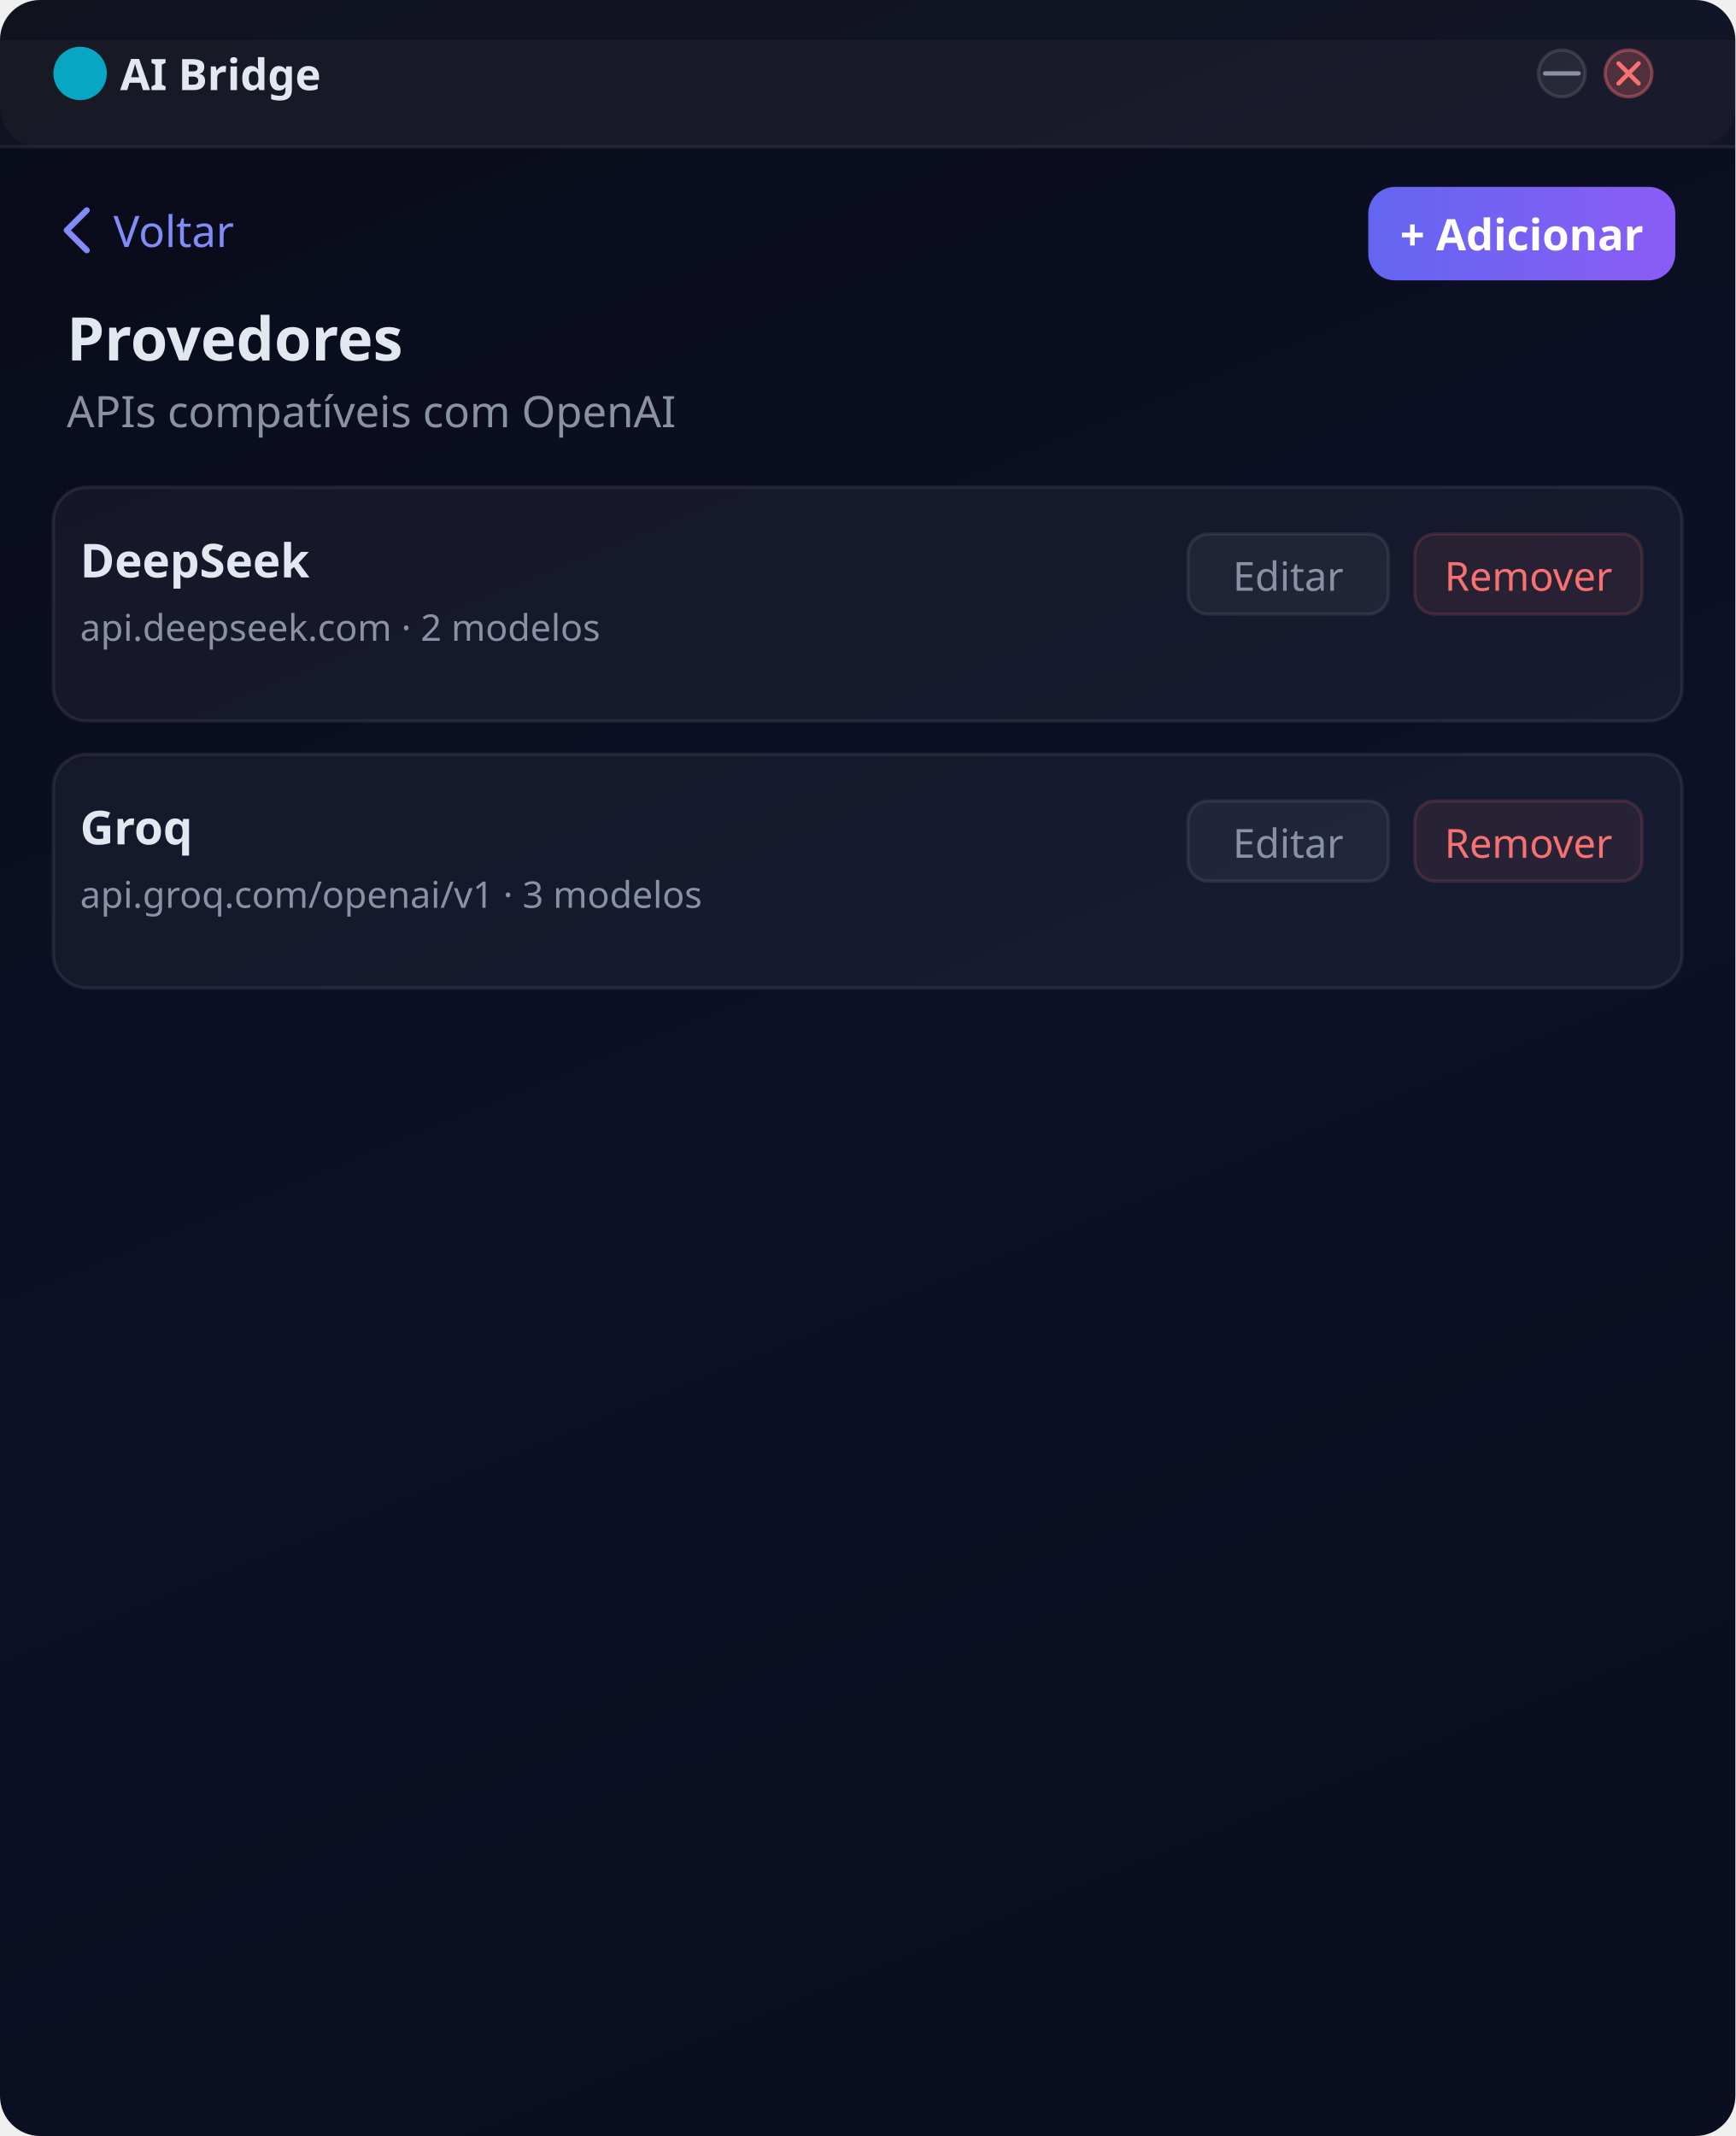
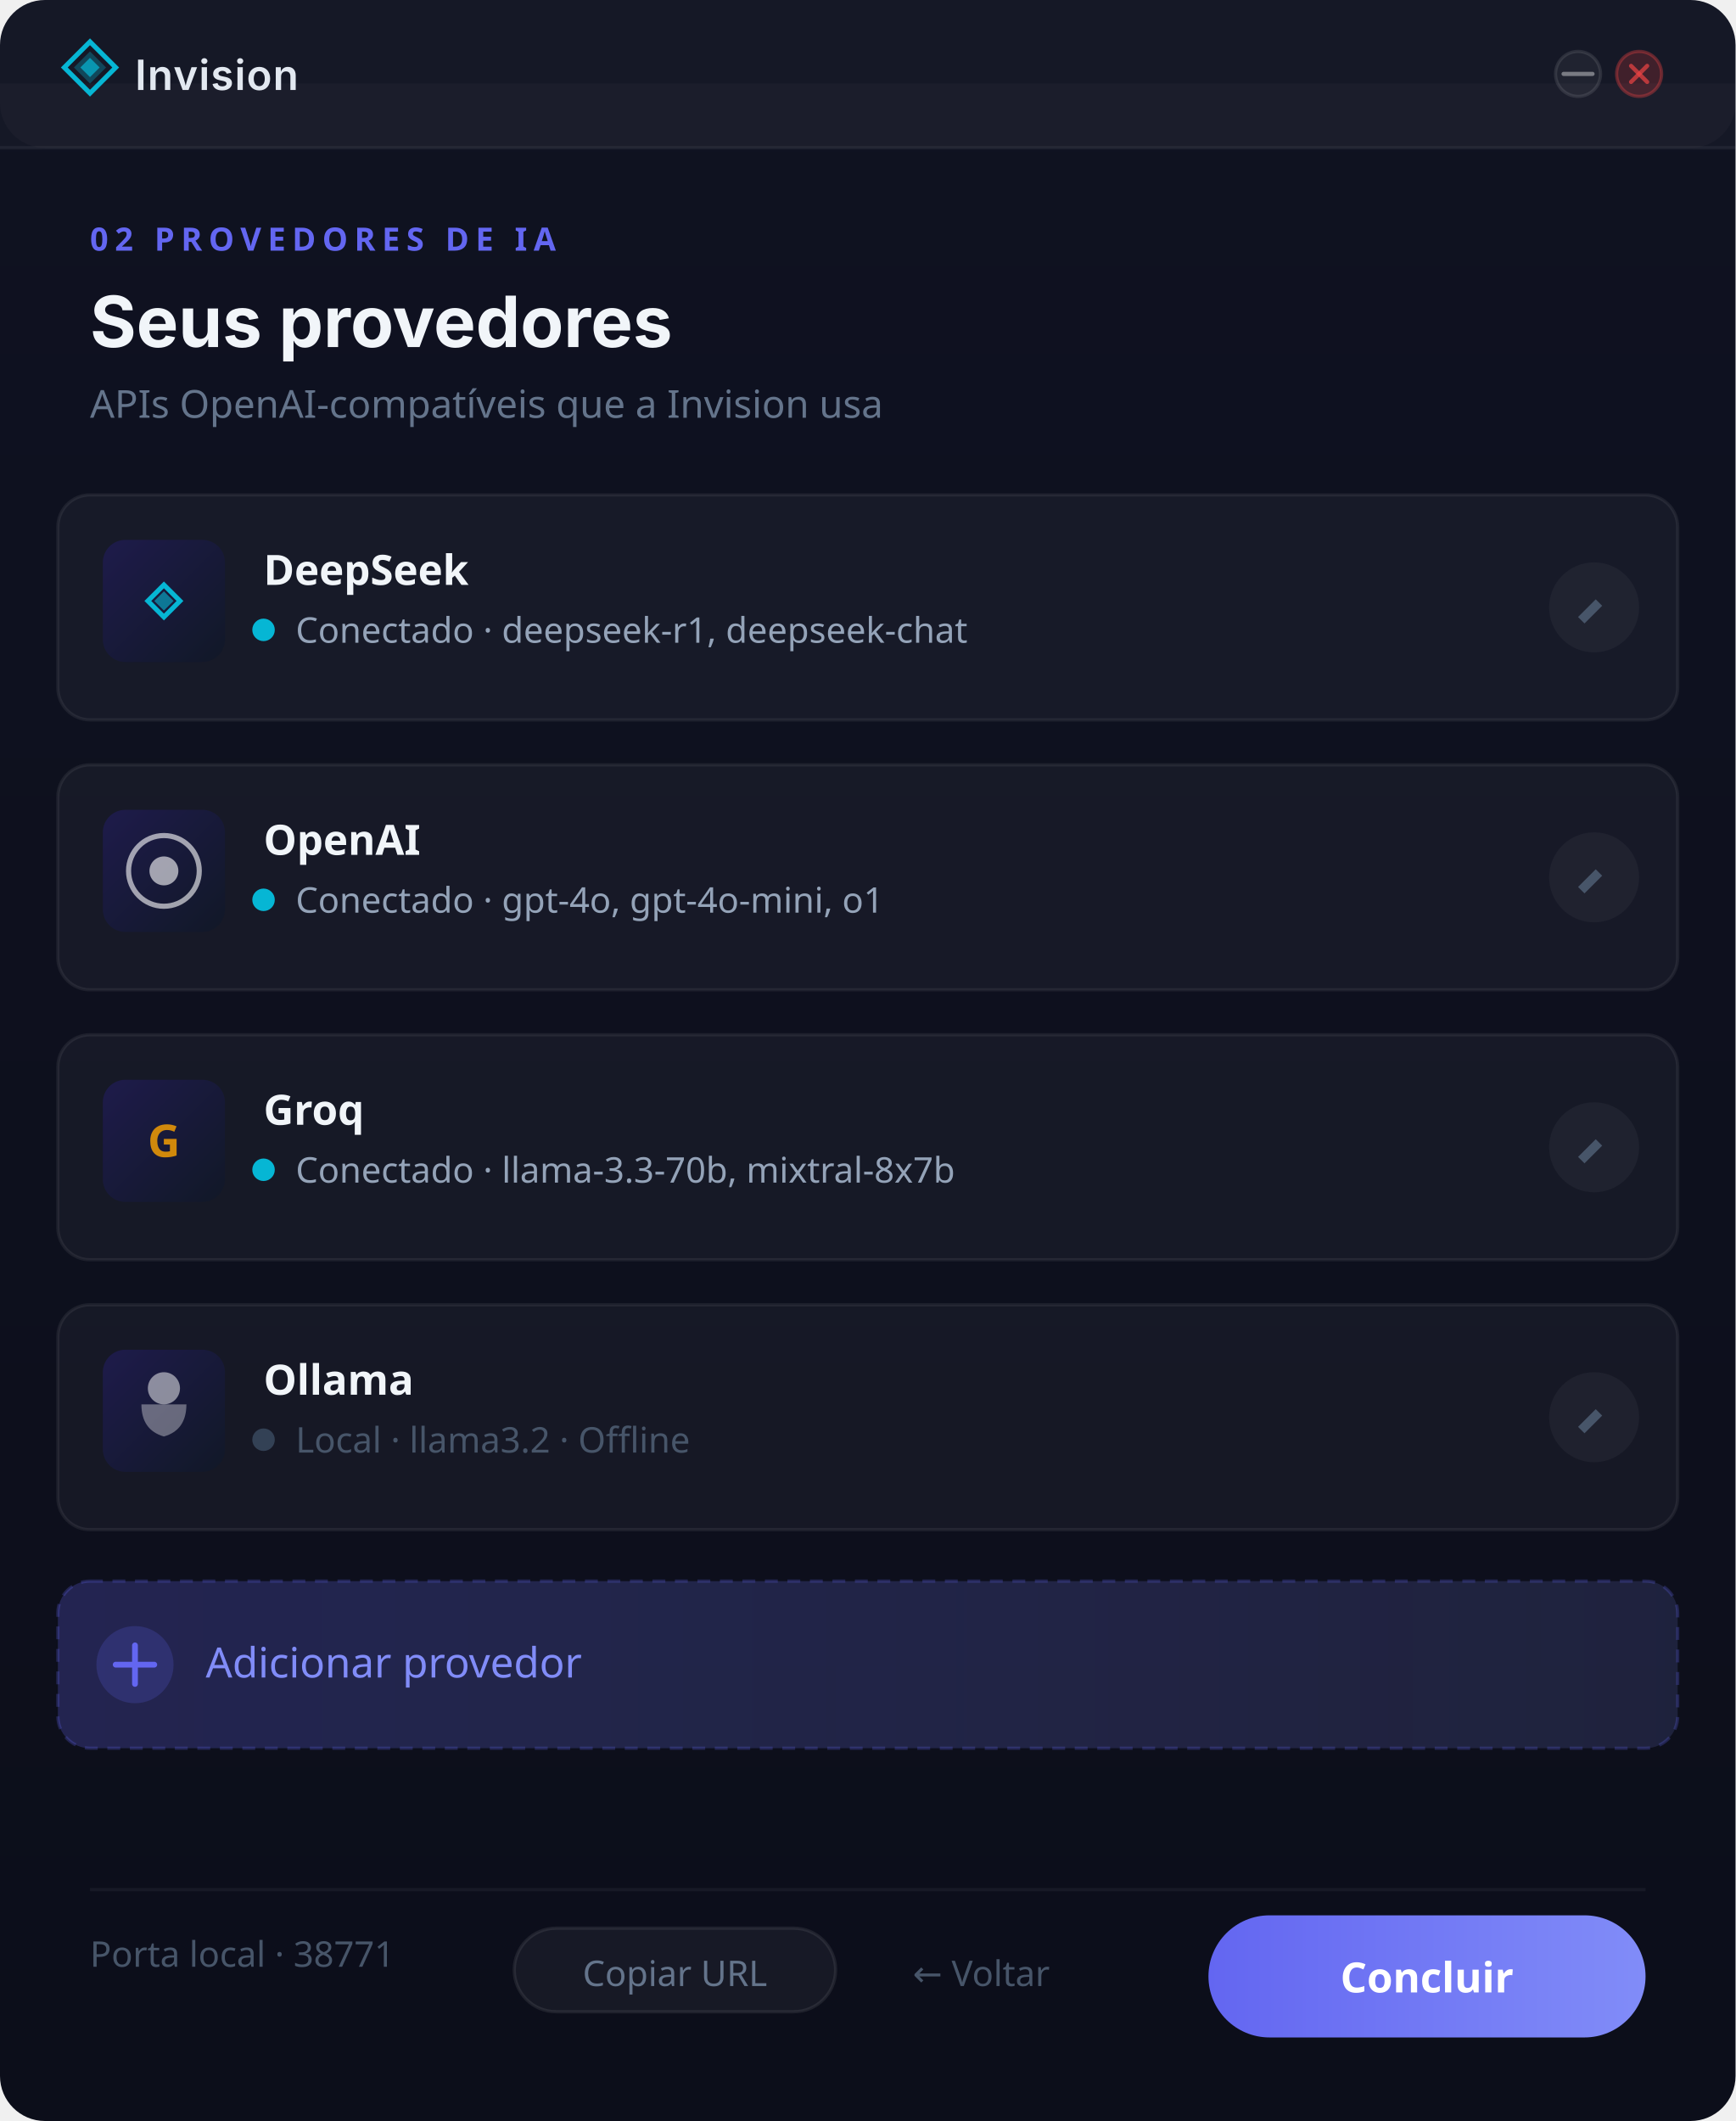
- <svg xmlns="http://www.w3.org/2000/svg" width="520" height="640" viewBox="0 0 520 640" fill="none">
+ <svg xmlns="http://www.w3.org/2000/svg" width="540" height="660" viewBox="0 0 540 660" fill="none">
  <defs>
-     <linearGradient id="bg" x1="0" y1="0" x2="260" y2="640" gradientUnits="userSpaceOnUse">
-       <stop offset="0%" stop-color="#090b18" />
-       <stop offset="60%" stop-color="#0d1128" />
-       <stop offset="100%" stop-color="#0a0e1e" />
+     <linearGradient id="bg-grad" x1="270" y1="0" x2="270" y2="660" gradientUnits="userSpaceOnUse">
+       <stop offset="0%" stop-color="#0c0f1e" />
+       <stop offset="100%" stop-color="#090b17" />
    </linearGradient>
-     <linearGradient id="grad-btn" x1="0" y1="0" x2="1" y2="0">
+     <linearGradient id="btn-grad" x1="0" y1="0" x2="1" y2="0" gradientUnits="objectBoundingBox">
      <stop offset="0%" stop-color="#6366f1" />
-       <stop offset="100%" stop-color="#8b5cf6" />
+       <stop offset="100%" stop-color="#818cf8" />
+     </linearGradient>
+     <linearGradient id="icon-bg1" x1="0" y1="0" x2="1" y2="1" gradientUnits="objectBoundingBox">
+       <stop offset="0%" stop-color="#1e1b4b" />
+       <stop offset="100%" stop-color="#111827" />
+     </linearGradient>
+     <linearGradient id="add-btn-grad" x1="0" y1="0" x2="1" y2="0" gradientUnits="objectBoundingBox">
+       <stop offset="0%" stop-color="#6366f1" stop-opacity="0.25" />
+       <stop offset="100%" stop-color="#818cf8" stop-opacity="0.15" />
    </linearGradient>
  </defs>
-   <rect width="520" height="640" rx="12" fill="url(#bg)" />
-   <rect width="520" height="44" rx="12" fill="rgba(255,255,255,0.03)" />
-   <rect y="12" width="520" height="32" fill="rgba(255,255,255,0.03)" />
-   <circle cx="24" cy="22" r="8" fill="#06b6d4" opacity="0.9" />
-   <text x="36" y="27" font-family="system-ui,sans-serif" font-size="13" font-weight="600" fill="#e2e8f0">AI Bridge</text>
-   <circle cx="488" cy="22" r="7" fill="rgba(248,113,113,0.25)" stroke="rgba(248,113,113,0.4)" stroke-width="1" />
-   <line x1="485" y1="19" x2="491" y2="25" stroke="#f87171" stroke-width="1.3" stroke-linecap="round" />
-   <line x1="491" y1="19" x2="485" y2="25" stroke="#f87171" stroke-width="1.3" stroke-linecap="round" />
-   <circle cx="468" cy="22" r="7" fill="rgba(255,255,255,0.06)" stroke="rgba(255,255,255,0.12)" stroke-width="1" />
-   <line x1="463" y1="22" x2="473" y2="22" stroke="#8892a4" stroke-width="1.3" stroke-linecap="round" />
-   <line x1="0" y1="44" x2="520" y2="44" stroke="rgba(255,255,255,0.07)" />
-   <polyline points="26,63 20,69 26,75" fill="none" stroke="#818cf8" stroke-width="1.8" stroke-linecap="round" stroke-linejoin="round" />
-   <text x="34" y="74" font-family="system-ui,sans-serif" font-size="13" fill="#818cf8">Voltar</text>
-   <rect x="410" y="56" width="92" height="28" rx="8" fill="url(#grad-btn)" />
-   <text x="456" y="75" text-anchor="middle" font-family="system-ui,sans-serif" font-size="13" font-weight="600" fill="#fff">+ Adicionar</text>
-   <text x="20" y="108" font-family="system-ui,sans-serif" font-size="18" font-weight="700" fill="#e2e8f0">Provedores</text>
-   <text x="20" y="128" font-family="system-ui,sans-serif" font-size="13" fill="#8892a4">APIs compatíveis com OpenAI</text>
-   <rect x="16" y="146" width="488" height="70" rx="10" fill="rgba(255,255,255,0.045)" stroke="rgba(255,255,255,0.08)" stroke-width="1" />
-   <text x="24" y="173" font-family="system-ui,sans-serif" font-size="14" font-weight="600" fill="#e2e8f0">DeepSeek</text>
-   <text x="24" y="192" font-family="system-ui,sans-serif" font-size="11" fill="#8892a4">api.deepseek.com · 2 modelos</text>
-   <rect x="356" y="160" width="60" height="24" rx="6" fill="rgba(255,255,255,0.05)" stroke="rgba(255,255,255,0.08)" stroke-width="1" />
-   <text x="386" y="177" text-anchor="middle" font-family="system-ui,sans-serif" font-size="12" fill="#8892a4">Editar</text>
-   <rect x="424" y="160" width="68" height="24" rx="6" fill="rgba(248,113,113,0.08)" stroke="rgba(248,113,113,0.15)" stroke-width="1" />
-   <text x="458" y="177" text-anchor="middle" font-family="system-ui,sans-serif" font-size="12" fill="#f87171">Remover</text>
-   <rect x="16" y="226" width="488" height="70" rx="10" fill="rgba(255,255,255,0.045)" stroke="rgba(255,255,255,0.08)" stroke-width="1" />
-   <text x="24" y="253" font-family="system-ui,sans-serif" font-size="14" font-weight="600" fill="#e2e8f0">Groq</text>
-   <text x="24" y="272" font-family="system-ui,sans-serif" font-size="11" fill="#8892a4">api.groq.com/openai/v1 · 3 modelos</text>
-   <rect x="356" y="240" width="60" height="24" rx="6" fill="rgba(255,255,255,0.05)" stroke="rgba(255,255,255,0.08)" stroke-width="1" />
-   <text x="386" y="257" text-anchor="middle" font-family="system-ui,sans-serif" font-size="12" fill="#8892a4">Editar</text>
-   <rect x="424" y="240" width="68" height="24" rx="6" fill="rgba(248,113,113,0.08)" stroke="rgba(248,113,113,0.15)" stroke-width="1" />
-   <text x="458" y="257" text-anchor="middle" font-family="system-ui,sans-serif" font-size="12" fill="#f87171">Remover</text>
+   <rect width="540" height="660" rx="14" fill="url(#bg-grad)" />
+   <rect width="540" height="660" rx="14" fill="rgba(255,255,255,0.012)" />
+   <rect width="540" height="46" rx="14" fill="rgba(255,255,255,0.025)" />
+   <rect y="26" width="540" height="20" fill="rgba(255,255,255,0.025)" />
+   <g transform="translate(18, 11)">
+     <path d="M10 2L18 10L10 18L2 10Z" fill="none" stroke="#06b6d4" stroke-width="1.5" />
+     <path d="M10 5L15 10L10 15L5 10Z" fill="#06b6d4" opacity="0.3" />
+     <path d="M10 7L13 10L10 13L7 10Z" fill="#06b6d4" opacity="0.7" />
+   </g>
+   <text x="42" y="28" font-family="system-ui,-apple-system,sans-serif" font-size="13" font-weight="600" fill="#e2e8f0" letter-spacing="0.3">Invision</text>
+   <circle cx="510" cy="23" r="7" fill="rgba(239,68,68,0.2)" stroke="rgba(239,68,68,0.35)" stroke-width="1" />
+   <line x1="507.5" y1="20.5" x2="512.5" y2="25.5" stroke="rgba(239,68,68,0.7)" stroke-width="1.3" stroke-linecap="round" />
+   <line x1="512.5" y1="20.5" x2="507.5" y2="25.5" stroke="rgba(239,68,68,0.7)" stroke-width="1.3" stroke-linecap="round" />
+   <circle cx="491" cy="23" r="7" fill="rgba(255,255,255,0.05)" stroke="rgba(255,255,255,0.1)" stroke-width="1" />
+   <line x1="486.5" y1="23" x2="495.5" y2="23" stroke="rgba(255,255,255,0.4)" stroke-width="1.3" stroke-linecap="round" />
+   <line x1="0" y1="46" x2="540" y2="46" stroke="rgba(255,255,255,0.06)" />
+   <text x="28" y="78" font-family="system-ui,sans-serif" font-size="10" font-weight="600" fill="#6366f1" letter-spacing="2">02  PROVEDORES DE IA</text>
+   <text x="28" y="108" font-family="system-ui,-apple-system,sans-serif" font-size="22" font-weight="700" fill="#f1f5f9">Seus provedores</text>
+   <text x="28" y="130" font-family="system-ui,sans-serif" font-size="12" fill="#64748b">APIs OpenAI-compatíveis que a Invision usa</text>
+   <rect x="18" y="154" width="504" height="70" rx="10" fill="rgba(255,255,255,0.04)" stroke="rgba(255,255,255,0.07)" stroke-width="1" />
+   <rect x="32" y="168" width="38" height="38" rx="7" fill="url(#icon-bg1)" />
+   <path d="M51 182L56 187L51 192L46 187Z" fill="none" stroke="#06b6d4" stroke-width="1.5" />
+   <path d="M51 184L54 187L51 190L48 187Z" fill="#06b6d4" opacity="0.6" />
+   <text x="82" y="182" font-family="system-ui,sans-serif" font-size="13" font-weight="600" fill="#f1f5f9">DeepSeek</text>
+   <circle cx="82" cy="196" r="3.5" fill="#06b6d4" />
+   <text x="92" y="200" font-family="system-ui,sans-serif" font-size="11" fill="#94a3b8">Conectado · deepseek-r1, deepseek-chat</text>
+   <circle cx="496" cy="189" r="14" fill="rgba(255,255,255,0.04)" />
+   <path d="M491 192l4-4 2 2-4 4zm4-4l1.5-1.5 2 2-1.5 1.5z" fill="#475569" />
+   <rect x="18" y="238" width="504" height="70" rx="10" fill="rgba(255,255,255,0.04)" stroke="rgba(255,255,255,0.07)" stroke-width="1" />
+   <rect x="32" y="252" width="38" height="38" rx="7" fill="url(#icon-bg1)" />
+   <circle cx="51" cy="271" r="11" fill="none" stroke="rgba(255,255,255,0.6)" stroke-width="1.6" />
+   <circle cx="51" cy="271" r="4.5" fill="rgba(255,255,255,0.6)" />
+   <text x="82" y="266" font-family="system-ui,sans-serif" font-size="13" font-weight="600" fill="#f1f5f9">OpenAI</text>
+   <circle cx="82" cy="280" r="3.5" fill="#06b6d4" />
+   <text x="92" y="284" font-family="system-ui,sans-serif" font-size="11" fill="#94a3b8">Conectado · gpt-4o, gpt-4o-mini, o1</text>
+   <circle cx="496" cy="273" r="14" fill="rgba(255,255,255,0.04)" />
+   <path d="M491 276l4-4 2 2-4 4zm4-4l1.5-1.5 2 2-1.5 1.5z" fill="#475569" />
+   <rect x="18" y="322" width="504" height="70" rx="10" fill="rgba(255,255,255,0.04)" stroke="rgba(255,255,255,0.07)" stroke-width="1" />
+   <rect x="32" y="336" width="38" height="38" rx="7" fill="url(#icon-bg1)" />
+   <text x="51" y="360" text-anchor="middle" font-family="system-ui,sans-serif" font-size="14" font-weight="700" fill="rgba(255,165,0,0.8)">G</text>
+   <text x="82" y="350" font-family="system-ui,sans-serif" font-size="13" font-weight="600" fill="#f1f5f9">Groq</text>
+   <circle cx="82" cy="364" r="3.5" fill="#06b6d4" />
+   <text x="92" y="368" font-family="system-ui,sans-serif" font-size="11" fill="#94a3b8">Conectado · llama-3.3-70b, mixtral-8x7b</text>
+   <circle cx="496" cy="357" r="14" fill="rgba(255,255,255,0.04)" />
+   <path d="M491 360l4-4 2 2-4 4zm4-4l1.5-1.5 2 2-1.5 1.5z" fill="#475569" />
+   <rect x="18" y="406" width="504" height="70" rx="10" fill="rgba(255,255,255,0.04)" stroke="rgba(255,255,255,0.07)" stroke-width="1" />
+   <rect x="32" y="420" width="38" height="38" rx="7" fill="url(#icon-bg1)" />
+   <circle cx="51" cy="432" r="5" fill="rgba(255,255,255,0.5)" />
+   <path d="M44 437 Q44 445 51 447 Q58 445 58 437 Z" fill="rgba(255,255,255,0.35)" />
+   <text x="82" y="434" font-family="system-ui,sans-serif" font-size="13" font-weight="600" fill="#f1f5f9">Ollama</text>
+   <circle cx="82" cy="448" r="3.5" fill="#334155" />
+   <text x="92" y="452" font-family="system-ui,sans-serif" font-size="11" fill="#475569">Local · llama3.2 · Offline</text>
+   <circle cx="496" cy="441" r="14" fill="rgba(255,255,255,0.04)" />
+   <path d="M491 444l4-4 2 2-4 4zm4-4l1.5-1.5 2 2-1.5 1.5z" fill="#475569" />
+   <rect x="18" y="492" width="504" height="52" rx="10" fill="url(#add-btn-grad)" stroke="rgba(99,102,241,0.25)" stroke-width="1" stroke-dasharray="4 3" />
+   <circle cx="42" cy="518" r="12" fill="rgba(99,102,241,0.2)" />
+   <line x1="42" y1="512" x2="42" y2="524" stroke="#6366f1" stroke-width="1.8" stroke-linecap="round" />
+   <line x1="36" y1="518" x2="48" y2="518" stroke="#6366f1" stroke-width="1.8" stroke-linecap="round" />
+   <text x="64" y="522" font-family="system-ui,sans-serif" font-size="13" fill="#818cf8">Adicionar provedor</text>
+   <line x1="28" y1="588" x2="512" y2="588" stroke="rgba(255,255,255,0.05)" />
+   <text x="28" y="612" font-family="system-ui,sans-serif" font-size="11" fill="#475569">Porta local · 38771</text>
+   <rect x="160" y="600" width="100" height="26" rx="13" fill="rgba(255,255,255,0.05)" stroke="rgba(255,255,255,0.08)" stroke-width="1" />
+   <text x="210" y="618" text-anchor="middle" font-family="system-ui,sans-serif" font-size="11" fill="#64748b">Copiar URL</text>
+   <text x="284" y="618" font-family="system-ui,sans-serif" font-size="11" fill="#475569">← Voltar</text>
+   <rect x="376" y="596" width="136" height="38" rx="19" fill="url(#btn-grad)" />
+   <text x="444" y="620" text-anchor="middle" font-family="system-ui,sans-serif" font-size="13" font-weight="600" fill="#fff">Concluir</text>
</svg>
